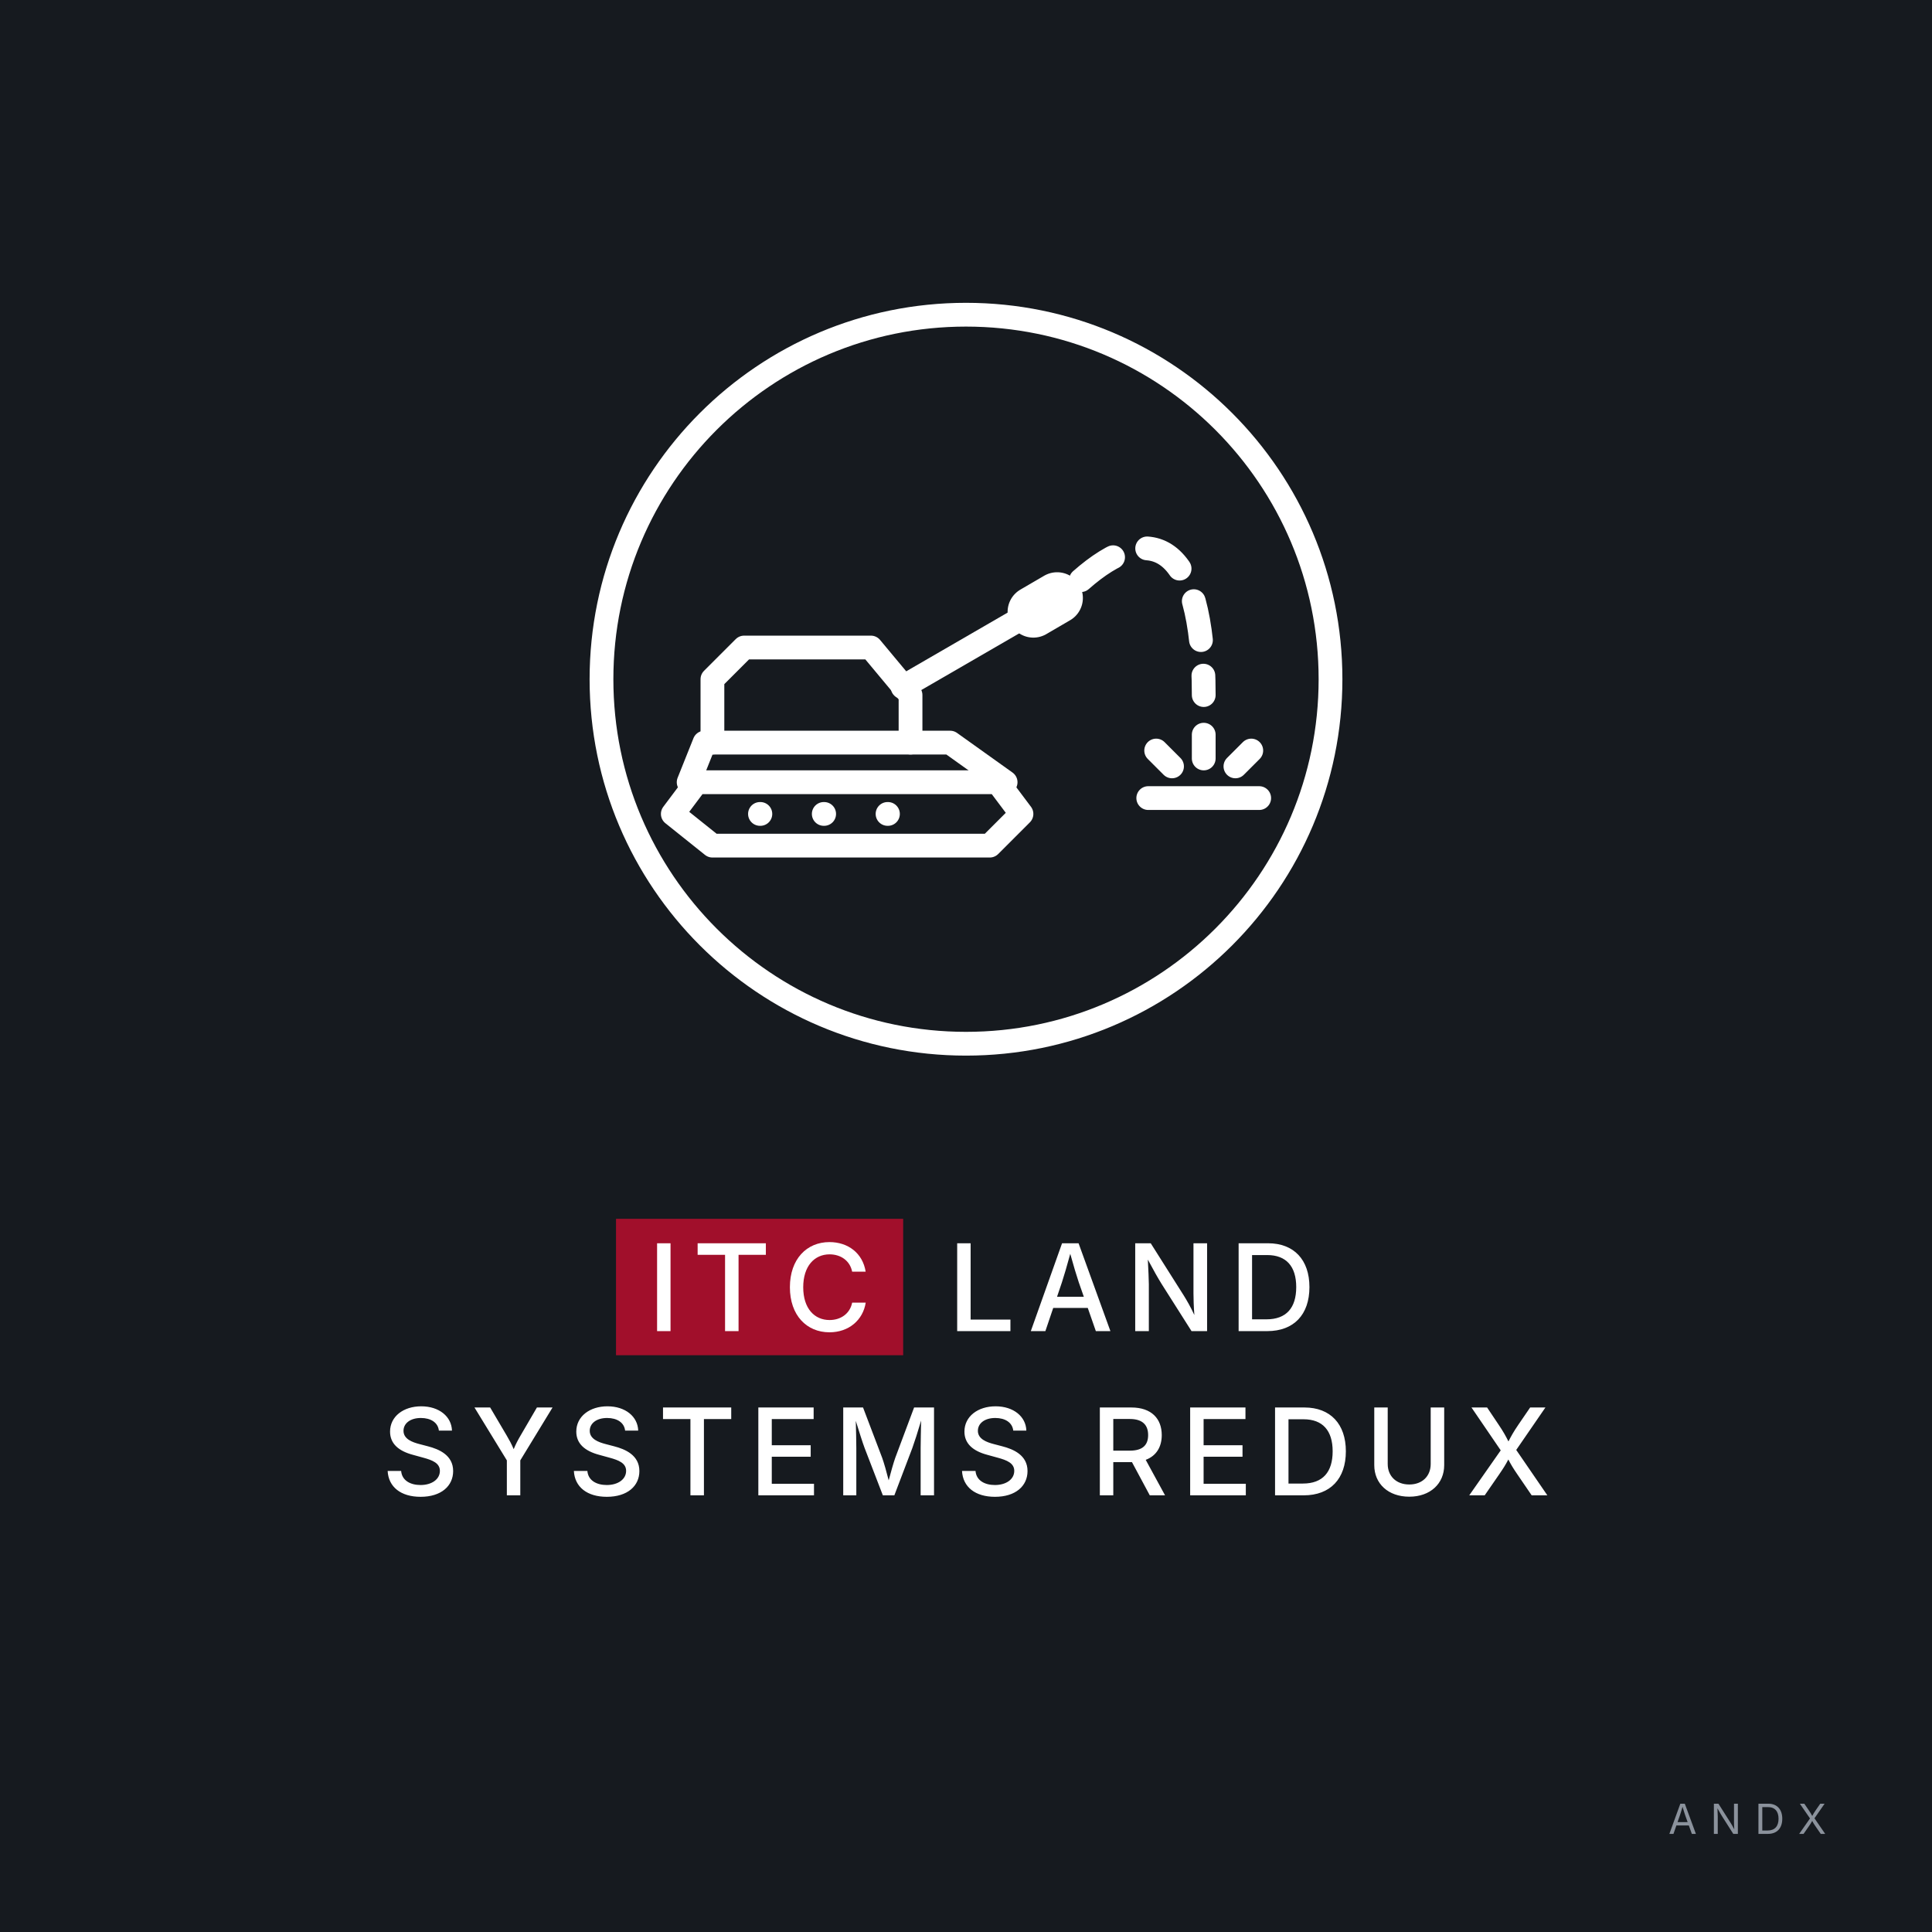
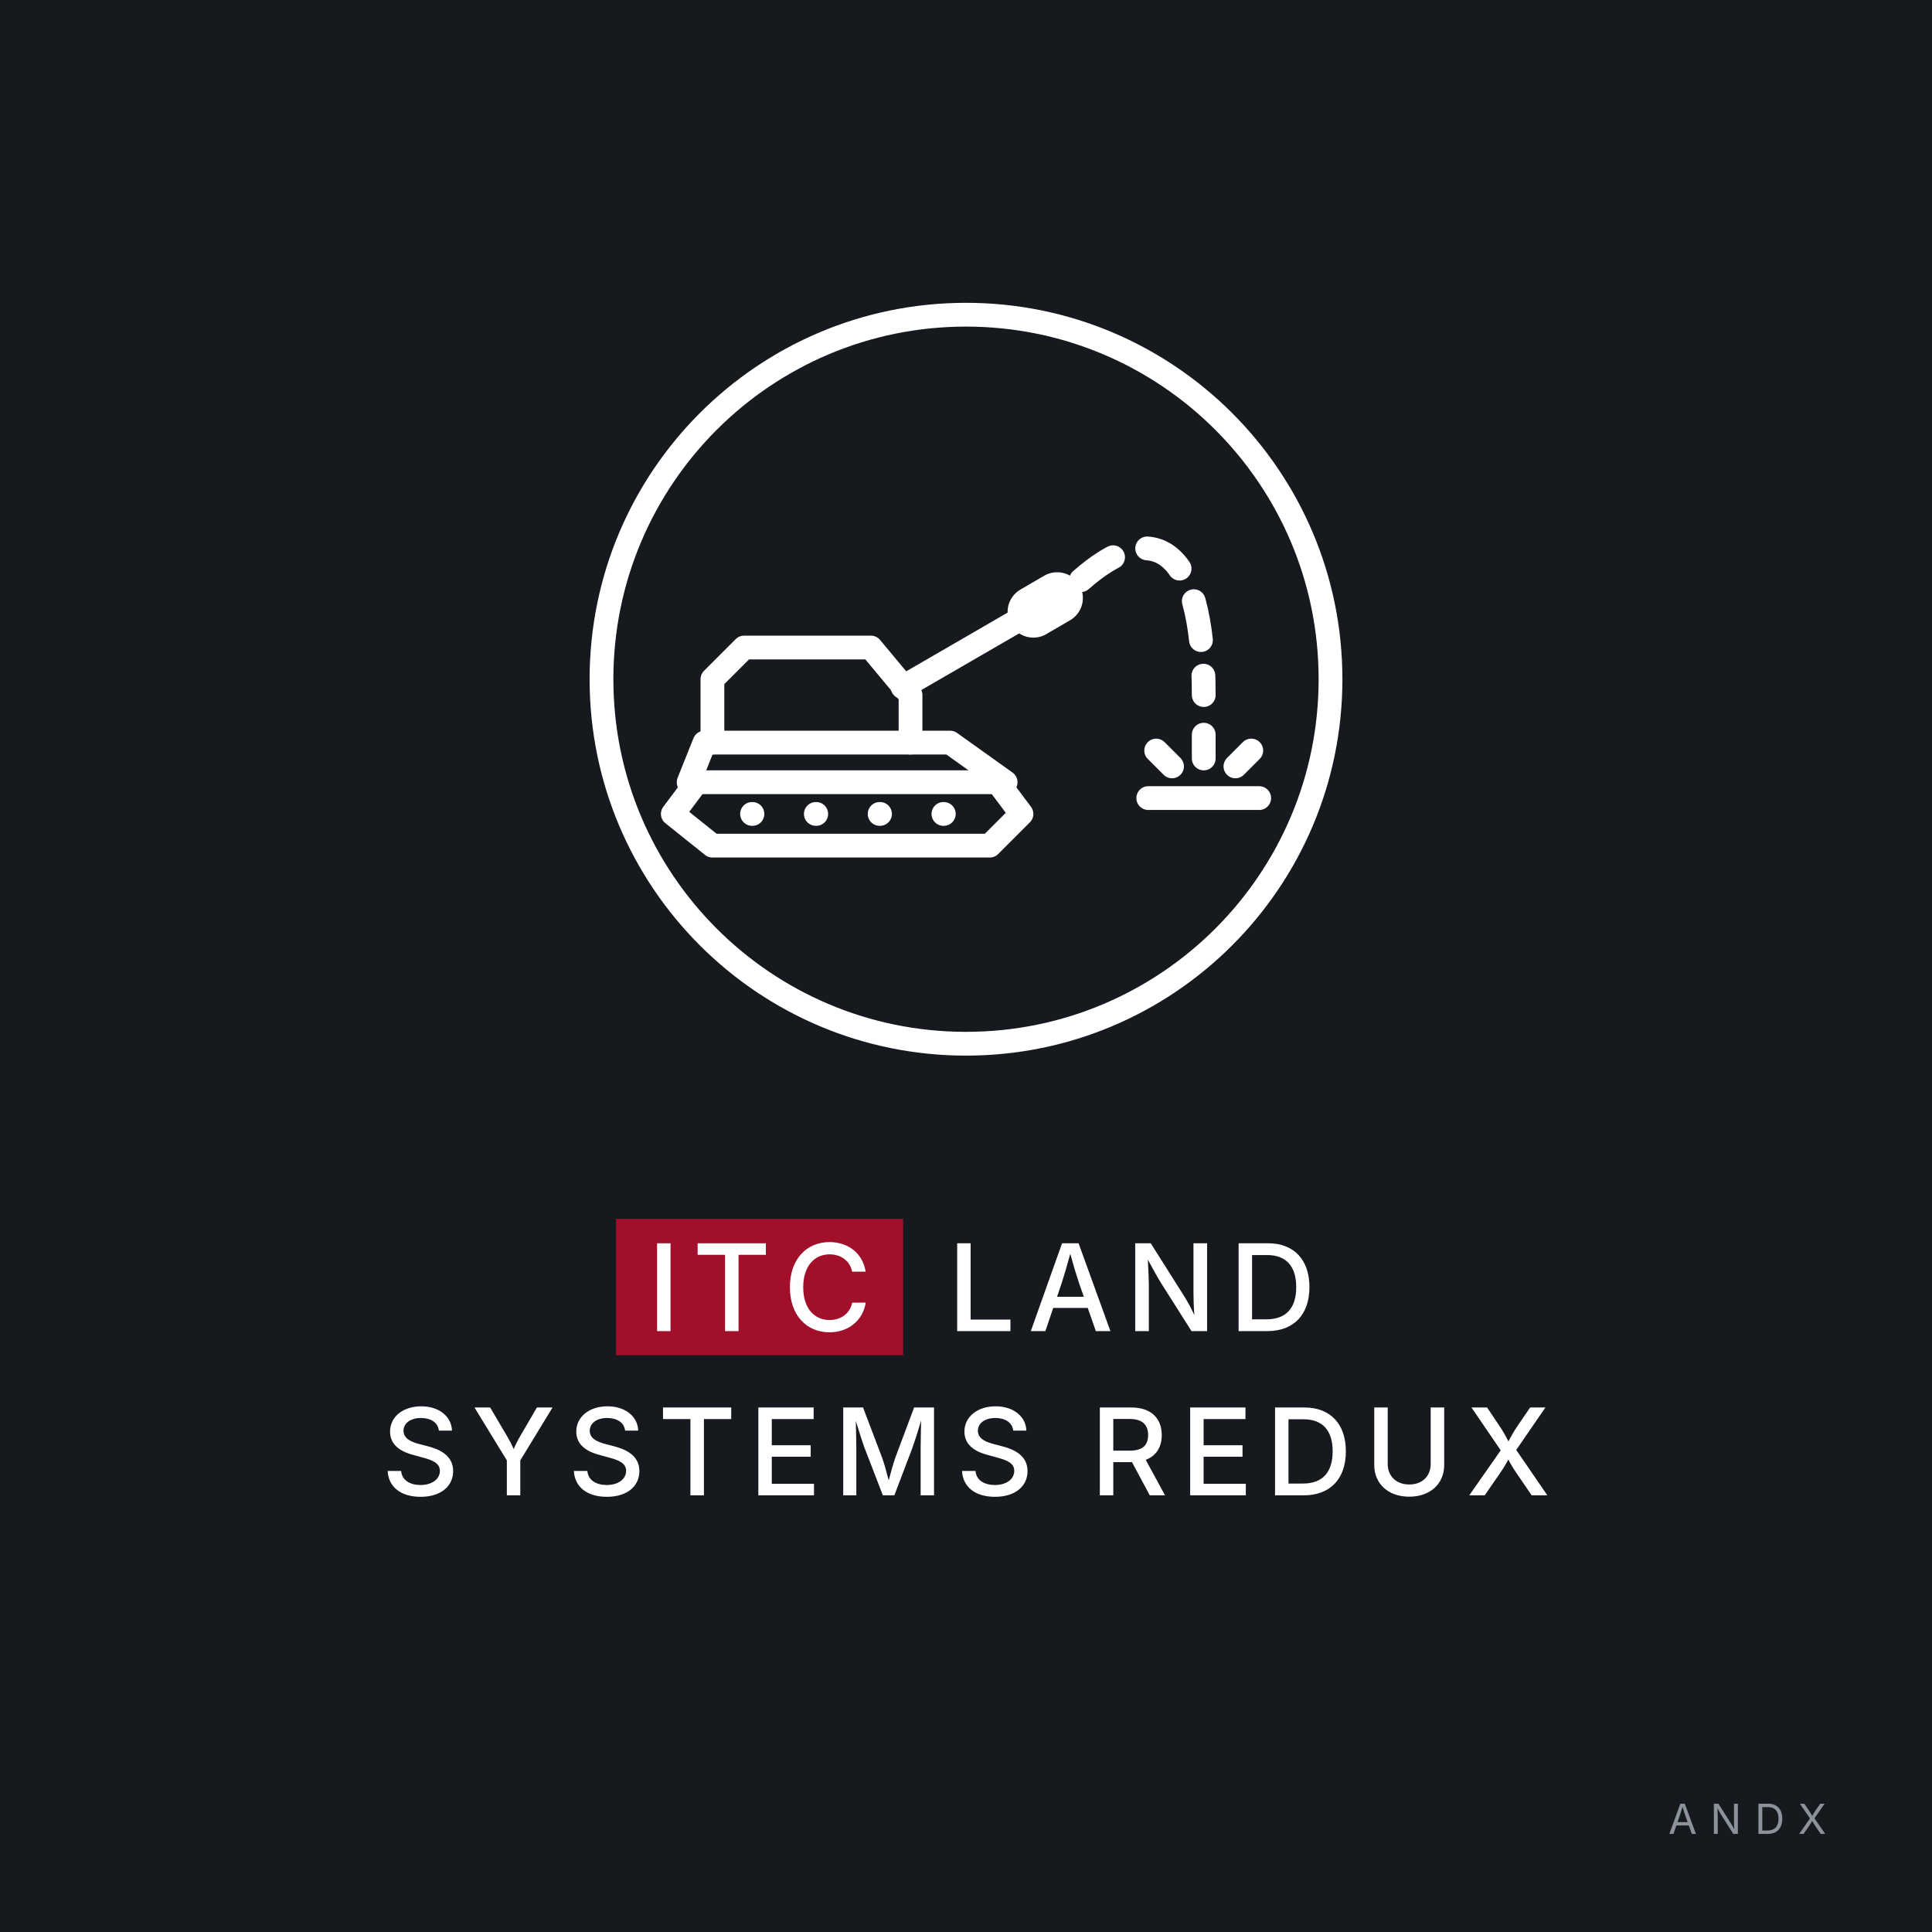
<svg xmlns="http://www.w3.org/2000/svg" width="1024" height="1024" viewBox="0 0 1024 1024">
  <rect width="1024" height="1024" fill="#161A1F" />
  <g transform="translate(302.00 150.00) scale(2.1)" color="#FFFFFF" fill="none" stroke="#FFFFFF" stroke-width="6" stroke-linecap="round" stroke-linejoin="round">
    <circle cx="100" cy="100" r="92" />
    <path d="M26 134 L32 126 H108 L114 134 L106 142 H36 Z" />
-     <path d="M48 134 H96" stroke-dasharray="0.1 16" />
+     <path d="M46 134 H94.5" stroke-dasharray="0.1 16" />
    <path d="M30 126 L34 116 H96 L110 126" />
    <path d="M36 116 V100 L44 92 H76 L86 104 V116" />
    <path d="M84 102 L122 80" />
    <path d="M117 83 L123 79.5" stroke-width="13" />
    <path d="M129 75 C146 60 160 64 160 104" stroke-dasharray="10 9" />
    <path d="M160 114 V120 M148 118 L152 122 M172 118 L168 122 M146 130 H174" />
  </g>
  <rect x="326.5" y="646.0" width="152.2" height="72.3" fill="#A10F2B" />
  <path fill="#FFFFFF" d="M355.394 658.957H348.269V705.52H355.394Z M369.762 665.082H384.294V705.52H391.45V665.082H405.919V658.957H369.762Z M439.631 706.145C449.912 706.145 457.412 699.645 458.85 690.426H451.662C450.475 696.364 445.506 699.645 439.694 699.645C431.725 699.645 425.725 693.582 425.725 682.27C425.725 671.02 431.694 664.832 439.694 664.832C445.506 664.832 450.475 668.082 451.662 674.02H458.819C457.256 664.145 449.444 658.332 439.631 658.332C427.569 658.332 418.662 667.332 418.662 682.27C418.662 697.145 427.537 706.145 439.631 706.145Z" />
  <path fill="#FFFFFF" d="M507.327 705.52H535.546V699.395H514.452V658.957H507.327Z M546.352 705.52H554.071L558.227 693.239H576.54L580.821 705.52H588.54L571.665 658.957H562.915ZM560.259 687.301 562.852 679.614C564.009 676.051 565.446 671.207 567.259 664.551C569.102 671.145 570.509 675.895 571.759 679.614L574.446 687.301Z M601.69 705.52H608.909V680.676C608.909 678.27 608.659 673.457 608.377 667.614C611.752 673.864 613.534 677.082 615.815 680.739L631.534 705.52H639.784V658.957H632.565V685.457C632.565 688.145 632.69 692.489 633.034 696.989C630.971 692.52 628.877 688.989 627.44 686.676L609.909 658.957H601.69Z M671.652 705.52C685.809 705.52 694.027 696.739 694.027 682.176C694.027 667.707 685.809 658.957 672.09 658.957H656.496V705.52ZM663.621 699.27V665.207H671.621C681.777 665.207 687.027 671.239 687.027 682.176C687.027 693.207 681.777 699.27 671.246 699.27Z" />
  <path fill="#FFFFFF" d="M222.928 793.341C233.866 793.341 240.178 787.591 240.178 779.685C240.178 771.279 232.709 768.091 226.772 766.56L222.241 765.372C218.678 764.435 213.866 762.779 213.866 758.372C213.866 754.435 217.428 751.56 223.084 751.56C228.366 751.56 232.147 753.997 232.616 758.247H239.553C239.334 750.841 232.803 745.372 223.241 745.372C213.866 745.372 206.741 750.716 206.741 758.779C206.741 765.154 211.241 769.06 218.866 771.091L224.303 772.591C229.303 773.935 233.147 775.529 233.147 779.591C233.147 784.091 228.803 787.091 222.897 787.091C217.522 787.091 213.022 784.716 212.616 779.622H205.459C205.897 788.122 212.459 793.341 222.928 793.341Z M268.641 792.56H275.766V774.029L292.859 745.997H284.578L275.922 760.841C274.547 763.185 273.422 765.279 272.266 768.091C271.109 765.341 269.984 763.279 268.547 760.841L259.797 745.997H251.484L268.641 774.029Z M321.634 793.341C332.572 793.341 338.884 787.591 338.884 779.685C338.884 771.279 331.416 768.091 325.478 766.56L320.947 765.372C317.384 764.435 312.572 762.779 312.572 758.372C312.572 754.435 316.134 751.56 321.791 751.56C327.072 751.56 330.853 753.997 331.322 758.247H338.259C338.041 750.841 331.509 745.372 321.947 745.372C312.572 745.372 305.447 750.716 305.447 758.779C305.447 765.154 309.947 769.06 317.572 771.091L323.009 772.591C328.009 773.935 331.853 775.529 331.853 779.591C331.853 784.091 327.509 787.091 321.603 787.091C316.228 787.091 311.728 784.716 311.322 779.622H304.166C304.603 788.122 311.166 793.341 321.634 793.341Z M351.409 752.122H365.941V792.56H373.097V752.122H387.566V745.997H351.409Z M401.934 792.56H431.434V786.435H409.059V772.091H429.684V765.997H409.059V752.122H431.247V745.997H401.934Z M446.928 792.56H453.866V767.497C453.866 763.935 453.709 757.966 453.584 753.091C455.366 758.841 457.209 764.685 458.272 767.497L467.928 792.56H474.022L483.553 767.497C484.616 764.591 486.553 758.591 488.209 752.935C488.116 758.122 487.959 764.06 487.959 767.497V792.56H495.053V745.997H484.491L474.491 772.716C473.584 775.279 472.116 780.466 471.022 784.622C469.959 780.372 468.491 775.216 467.584 772.716L457.428 745.997H446.928Z M527.359 793.341C538.297 793.341 544.609 787.591 544.609 779.685C544.609 771.279 537.141 768.091 531.203 766.56L526.672 765.372C523.109 764.435 518.297 762.779 518.297 758.372C518.297 754.435 521.859 751.56 527.516 751.56C532.797 751.56 536.578 753.997 537.047 758.247H543.984C543.766 750.841 537.234 745.372 527.672 745.372C518.297 745.372 511.172 750.716 511.172 758.779C511.172 765.154 515.672 769.06 523.297 771.091L528.734 772.591C533.734 773.935 537.578 775.529 537.578 779.591C537.578 784.091 533.234 787.091 527.328 787.091C521.953 787.091 517.453 784.716 517.047 779.622H509.891C510.328 788.122 516.891 793.341 527.359 793.341Z M582.941 792.56H590.066V774.966H599.566C599.691 774.966 599.847 774.966 599.972 774.966L609.409 792.56H617.503L607.253 773.747C612.909 771.622 615.753 766.872 615.753 760.622C615.753 752.029 610.409 745.997 599.628 745.997H582.941ZM590.066 768.872V752.091H598.816C605.691 752.091 608.534 755.372 608.534 760.622C608.534 765.841 605.691 768.872 598.878 768.872Z M630.809 792.56H660.309V786.435H637.934V772.091H658.559V765.997H637.934V752.122H660.122V745.997H630.809Z M690.959 792.56C705.116 792.56 713.334 783.779 713.334 769.216C713.334 754.747 705.116 745.997 691.397 745.997H675.803V792.56ZM682.928 786.31V752.247H690.928C701.084 752.247 706.334 758.279 706.334 769.216C706.334 780.247 701.084 786.31 690.553 786.31Z M746.953 793.279C758.078 793.279 765.453 786.341 765.453 776.56V745.997H758.297V775.966C758.297 782.247 753.953 786.81 746.953 786.81C739.922 786.81 735.516 782.247 735.516 775.966V745.997H728.391V776.56C728.391 786.341 735.734 793.279 746.953 793.279Z M778.728 792.56H786.916L794.603 781.435C796.947 778.029 798.041 776.247 799.447 773.56C800.884 776.31 801.916 778.06 804.228 781.435L811.822 792.56H820.134L803.634 768.497L819.103 745.997H811.009L804.728 755.185C802.166 758.966 801.009 761.06 799.509 763.997C798.009 761.029 796.916 758.997 794.353 755.185L788.197 745.997H779.916L795.416 768.716Z" />
  <path fill="#8B929C" d="M884.801 972.0H886.971L888.518 967.531H895.113L896.714 972.0H898.862L892.976 955.994H890.612ZM889.141 965.748 890.269 962.504C890.612 961.516 891.107 959.99 891.783 957.627C892.46 959.947 892.933 961.43 893.319 962.504L894.48 965.748Z M908.395 972.0H910.446V962.869C910.446 962.096 910.371 960.495 910.285 958.443C911.531 960.667 912.144 961.741 912.874 962.891L918.675 972.0H921.103V955.994H919.062V965.812C919.062 966.672 919.072 968.036 919.201 969.583C918.471 968.133 917.74 966.908 917.311 966.231L910.801 955.994H908.395Z M937.005 972.0C941.882 972.0 944.643 968.971 944.643 963.965C944.643 959.002 941.882 955.994 937.209 955.994H932.01V972.0ZM934.051 970.195V957.799H937.069C940.775 957.799 942.666 960.119 942.666 963.965C942.666 967.854 940.775 970.195 936.876 970.195Z M953.605 972.0H955.926L958.751 967.939C959.578 966.758 959.976 966.135 960.502 965.125C961.039 966.178 961.426 966.769 962.231 967.939L965.035 972.0H967.388L961.705 963.729L967.087 955.994H964.777L962.425 959.389C961.479 960.753 961.093 961.376 960.523 962.493C959.943 961.365 959.567 960.764 958.633 959.389L956.323 955.994H953.96L959.342 963.804Z" />
</svg>
